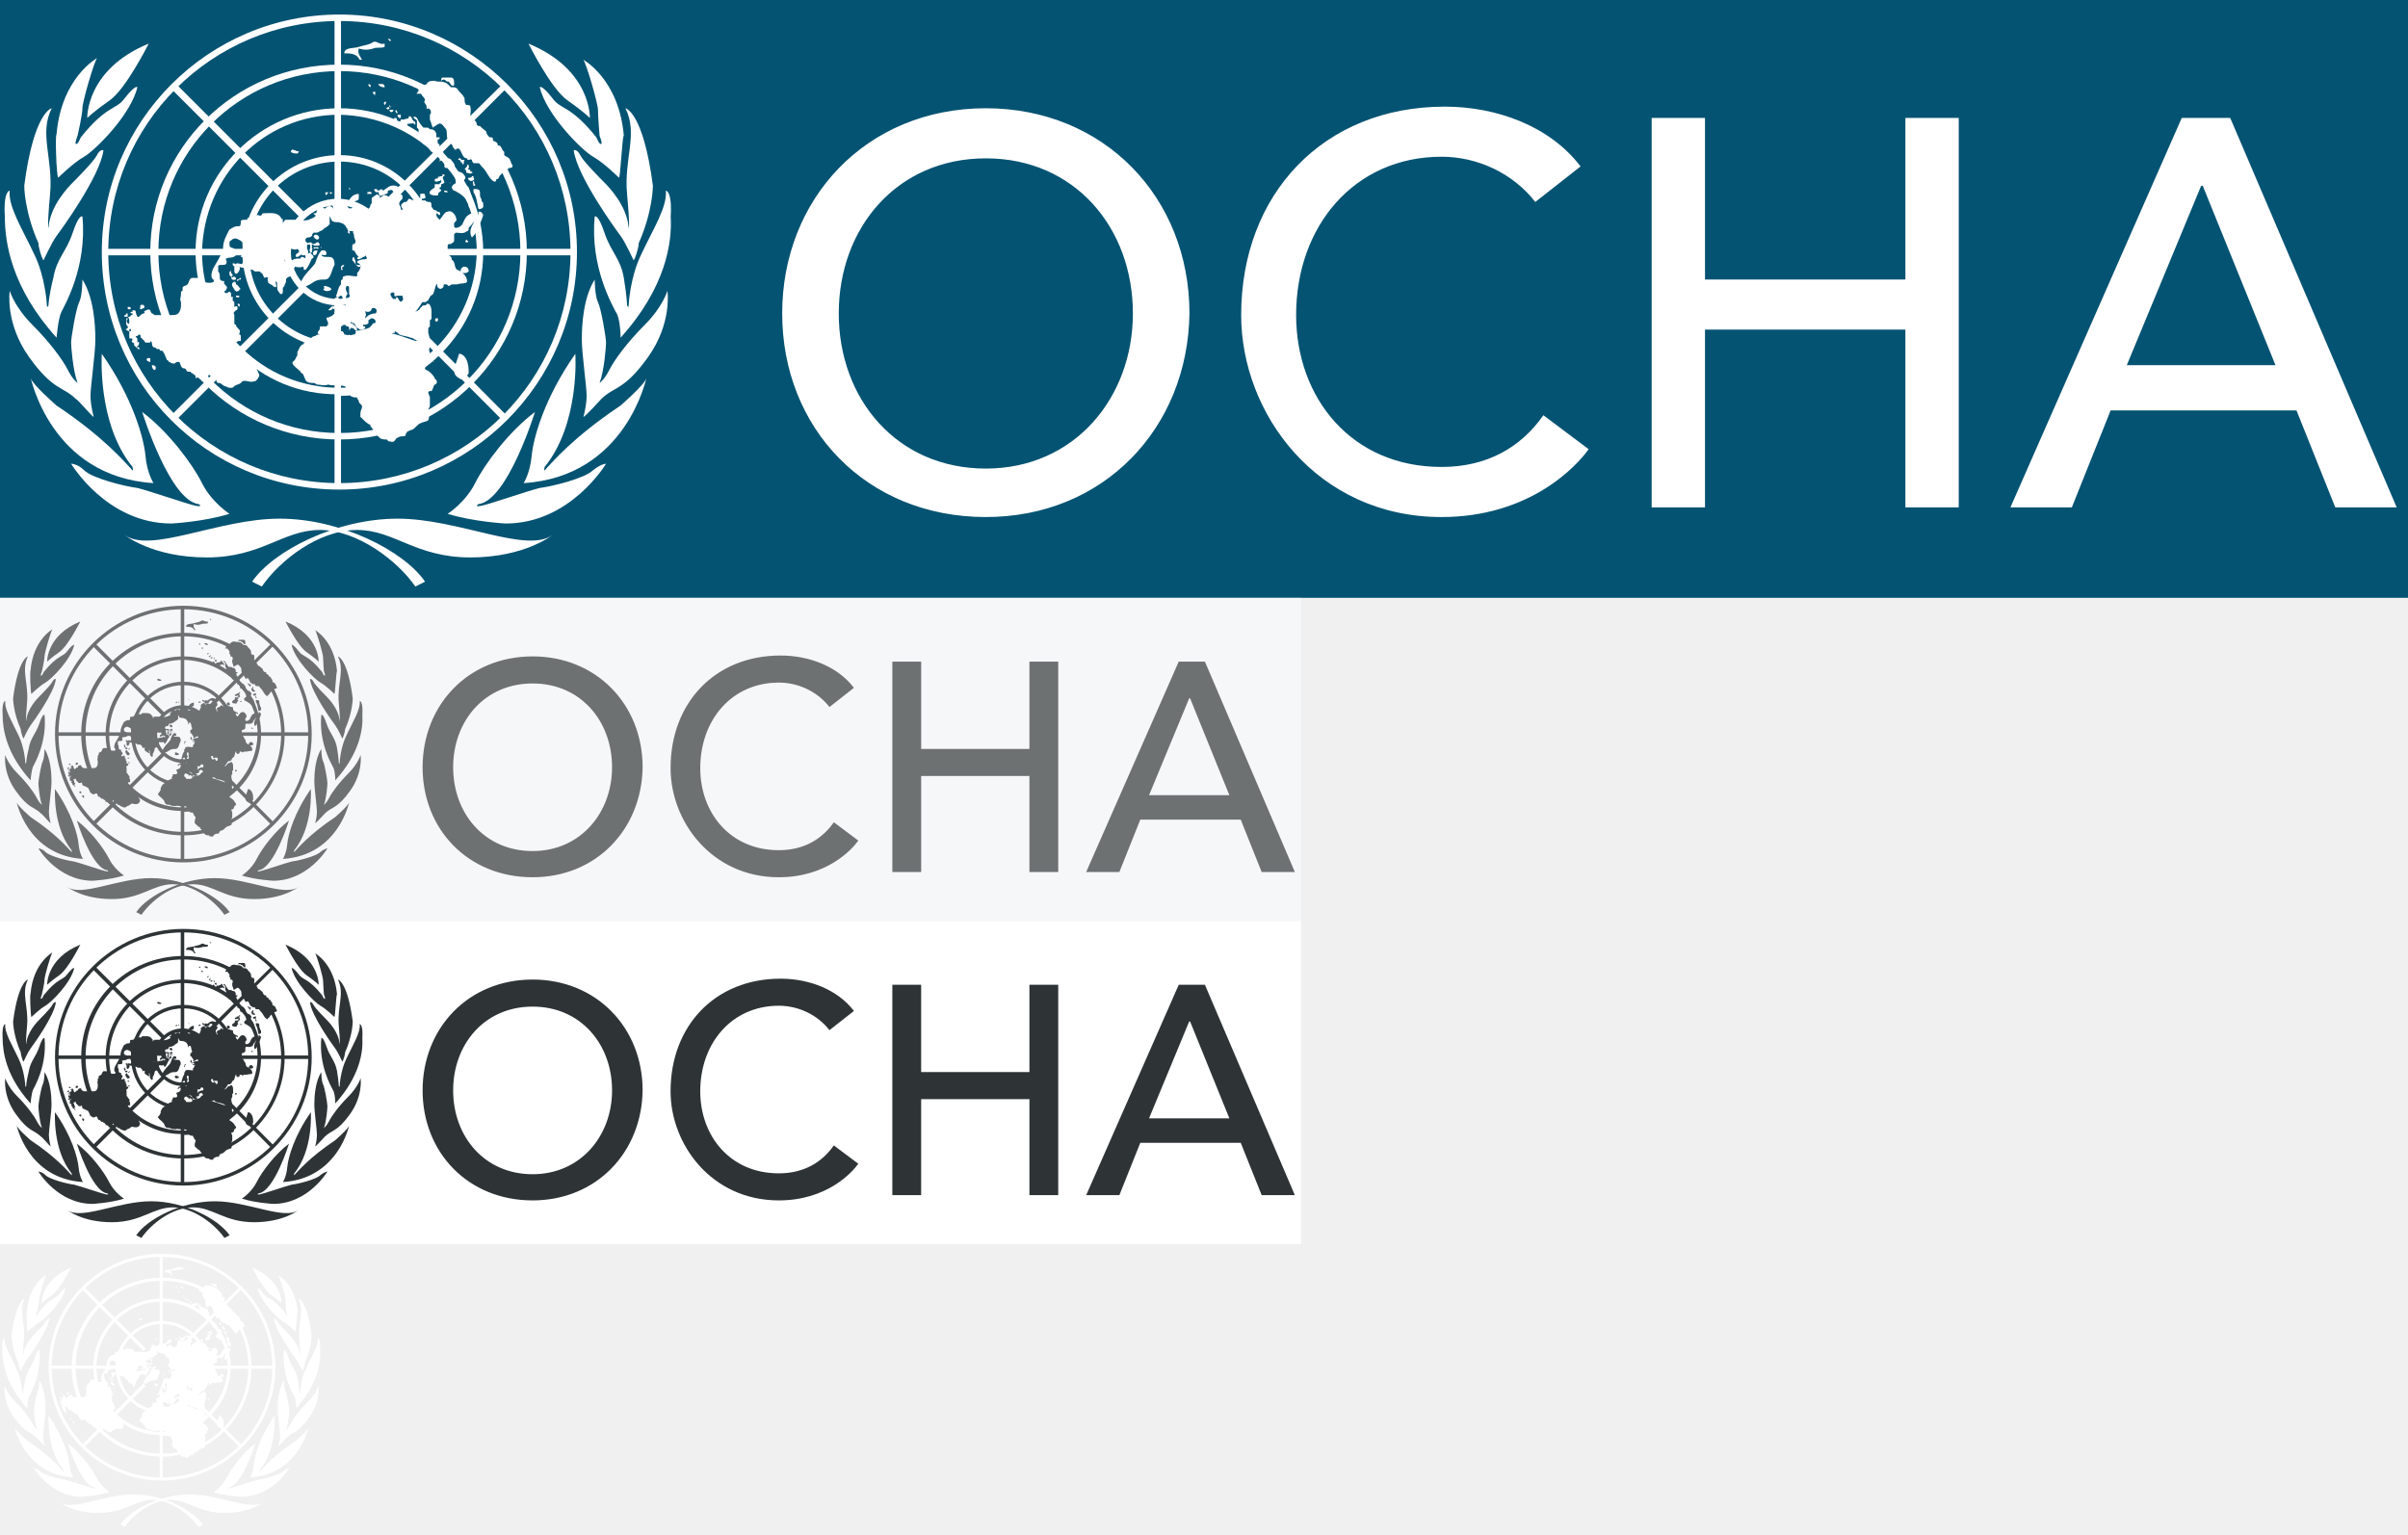
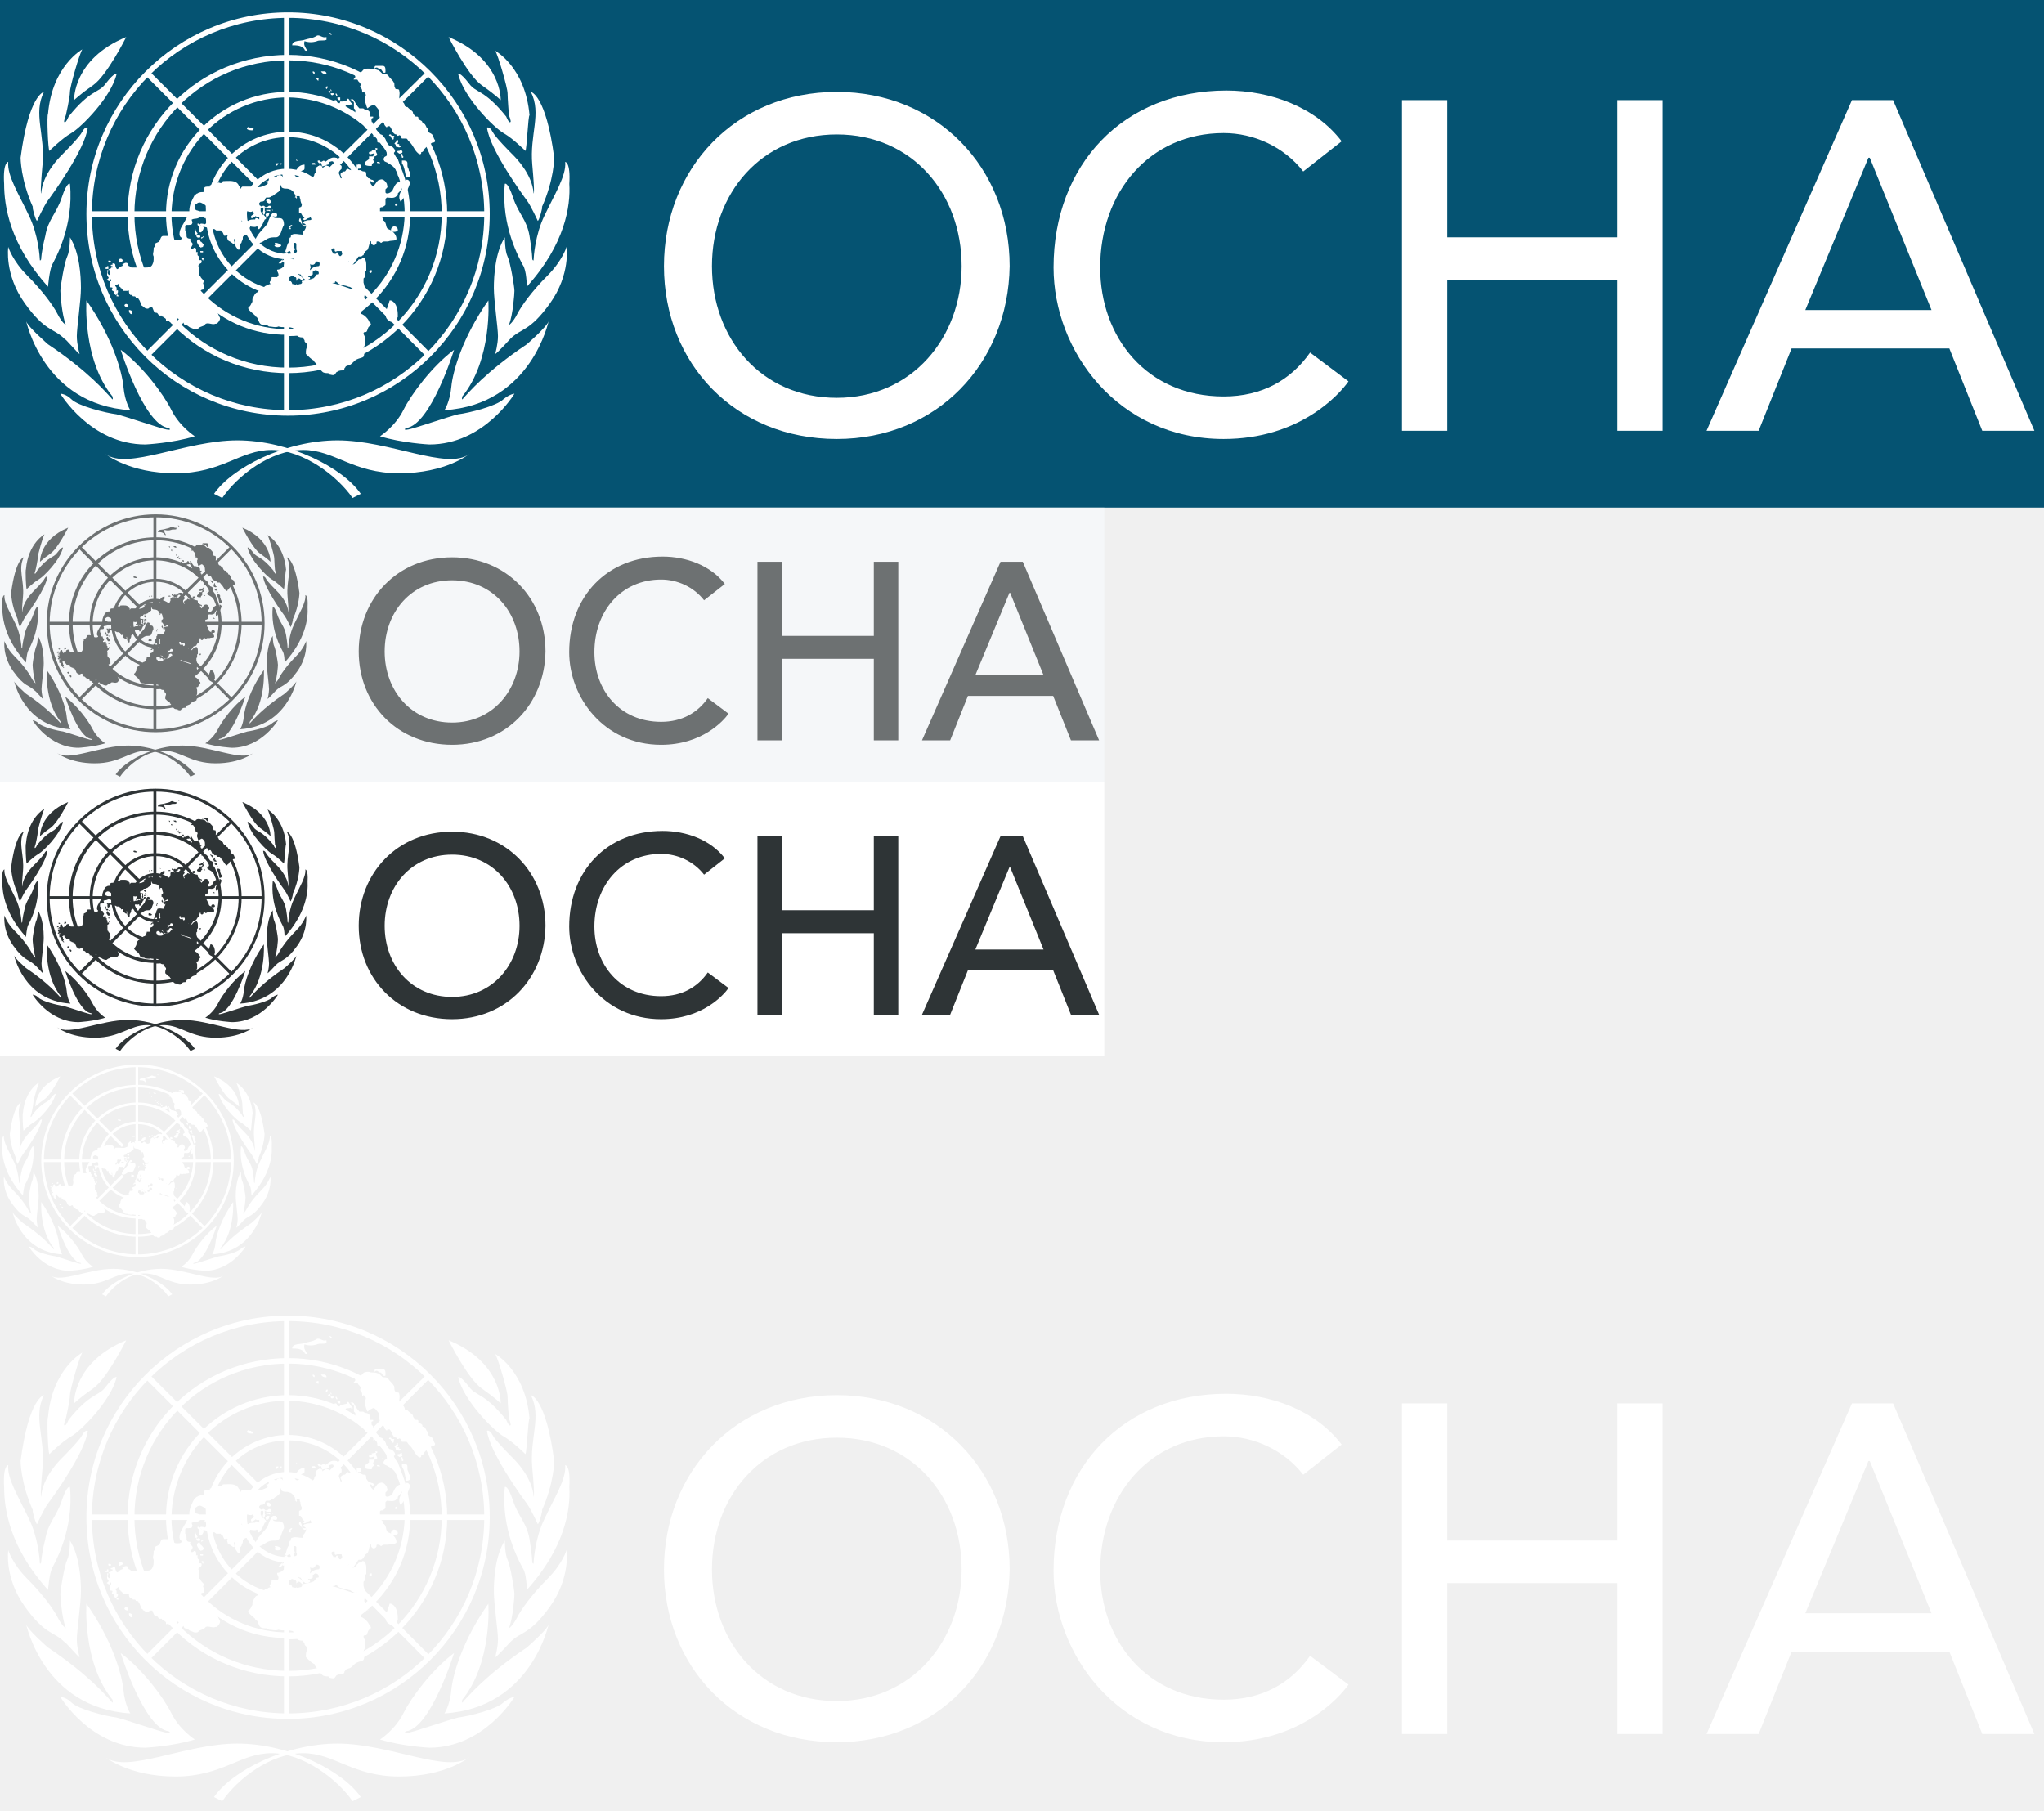
- <svg xmlns="http://www.w3.org/2000/svg" xmlns:xlink="http://www.w3.org/1999/xlink" viewBox="0 0 149 95" width="149" height="95">
+ <svg xmlns="http://www.w3.org/2000/svg" xmlns:xlink="http://www.w3.org/1999/xlink" viewBox="0 0 149 132" width="149" height="132">
  <style>
    .light-grey-lighter {
      fill: #f5f7f9;
    }
    .dark-grey-lighter {
      fill: #6d7172;
    }
    .dark-grey {
      fill: #2e3436;
    }
    .dark-blue {
      fill: #055372;
    }
    .white {
      fill: #ffffff;
    }
  </style>
  <symbol id="logo">
    <path d="M15 15.6c0-3.3 2.7-6 6-6s6 2.7 6 6-2.7 6-6 6v-.4c3.1 0 5.6-2.5 5.6-5.6 0-3.1-2.5-5.6-5.6-5.6-3.1 0-5.6 2.5-5.6 5.6 0 3.1 2.5 5.6 5.6 5.6v.4c-3.3 0-6-2.7-6-6" />
    <path d="M12.1 15.6c0-4.9 4-8.9 8.9-8.9s8.9 4 8.9 8.9-4 8.9-8.9 8.9V24c4.7 0 8.4-3.8 8.5-8.4 0-4.7-3.8-8.4-8.5-8.5-4.7 0-8.4 3.8-8.5 8.5 0 4.7 3.8 8.4 8.5 8.4v.4c-4.9.1-8.9-3.9-8.9-8.8" />
    <path d="M9.3 15.6C9.3 9.2 14.5 4 21 4c6.4 0 11.6 5.2 11.6 11.6 0 6.4-5.2 11.6-11.6 11.6v-.4c6.2 0 11.2-5 11.2-11.2 0-6.2-5-11.2-11.2-11.2-6.2 0-11.2 5-11.2 11.2 0 6.2 5 11.2 11.2 11.2v.4c-6.5 0-11.7-5.2-11.7-11.6" />
    <path d="M6.3 15.6C6.3 7.5 12.9.9 21 .9s14.7 6.6 14.7 14.7S29.1 30.3 21 30.3v-.4c7.9 0 14.3-6.4 14.3-14.3S28.9 1.3 21 1.3 6.7 7.7 6.7 15.6 13.1 29.9 21 29.9v.4c-8.2 0-14.7-6.6-14.7-14.7" />
    <path d="M20.7 1.1h.4v11.4h-.4zM10.6 5.5l.3-.3 8 8-.3.3zm-4.1 9.9h11.4v.4H6.5zm4.1 10.3l8-8 .3.3-8 8zm10.1-7h.4v11.4h-.4zm2.319-.803l.284-.282 7.966 8.014-.283.282zM24.1 15.4h11.4v.4H24.1zM23 13.2l8.1-8 .2.3-8 8z" />
    <path d="M18.7 16.5c.1 0 .1.1.1.2h.1c.2-.2.3-.5.4-.7 0 0 .1 0 .1-.1s-.2-.2-.2-.3c-.1.2-.3 0-.4.1v.1h.1v.2c-.1-.1-.2-.1-.3-.1.1 0 0 0 0 .1-.2 0-.4 0-.5.1-.1 0-.1 0-.2-.1-.1.1-.1.2-.2.2l-.1-.1c.1-.1.2-.1.2-.2v-.3c.1-.1.1-.2.2-.2s.3.1.4 0l.1.1v.1c-.1.1-.2.1-.2.2s0 .1.1.1.1-.1.2-.1c0-.1.1 0 .1 0h.3c.1 0 .1-.3 0-.4v-.2c0-.1.2-.1.2 0v.1s0 .1.1 0v-.2s.1.1.2.1h.2c.1 0 .1-.1 0-.2h-.1c-.1.1-.2.1-.2.1-.1 0-.1-.1-.2-.1s-.2.1-.2 0c-.1 0-.1-.1-.1-.2l.1-.1c.1 0 .2 0 .3-.1 0-.1.1-.2.1-.2h.1c.1 0 .2 0 .3-.1.1 0 .2-.1.3-.2.1 0 .1-.1.2-.1 0 0 0-.1.1-.1v-.5c0-.1.1-.1.1-.1h-.1s-.1-.1 0-.1c0 0 .2 0 .2-.1.1-.1 0-.3-.1-.3-.1-.1-.2 0-.3 0 0 0 0 .1-.1.1s-.2-.1-.1-.2v-.1h-.1l-.3.3v.1c0 .1 0 .2-.1.2h-.1c0 .1.2.1.1.2s-.2.1-.4.2c-.3.1-.6 0-.9 0h-.5c-.1 0-.1.1-.2.2v-.2c0-.1-.1 0-.1-.1-.2-.4-.7-.3-1.1-.3-.1 0-.1.1-.1.1-.1.1-.2 0-.3 0l-.1.1c-.1 0-.2-.1-.3 0-.1.1-.1.1-.2.1v.1h-.1c-.1 0-.3 0-.3.1s0 .3-.1.3-.3 0-.4.1c-.1 0-.1.1-.2.1-.2.4-.4.7-.4 1.2v.1c-.2.4-.3.6-.6 1.1-.1.2-.2.6 0 .7.1.1 0 .2-.2.2s-.4 0-.4-.2c0-.1-.2-.1-.3-.1h-.4c-.2 0-.2.3-.3.4-.1.1-.3.1-.3.2v.2s-.1 0-.1.1v.1c0 .2-.1.3 0 .5v.1c0 .2 0 .3-.1.5s-.3.2-.5.2h-1c-.1 0-.1-.1-.2-.1-.1-.1-.1-.2-.1-.2-.1-.1-.3 0-.4.1.1 0 0 .1 0 .1-.1 0-.2.1-.3.2-.1.1-.2-.2-.2-.3 0-.1-.1-.1-.2-.1v.1h-.1c-.1.1.1.1.1.1v.1h-.1c0 .1-.1.1-.1.1-.1 0-.1.1-.1 0v-.2h-.1c0 .1 0 .1-.1.1v.1h.2c.1.1.1.2.1.3 0 .1 0 .2-.1.1s0-.2 0-.3h-.1c.1.2-.1.3.1.5.1.1-.2.2-.1.2 0 0 .1.1.2.1v-.1s.1-.1.1 0v.1H8v.4c0 .1.2 0 .2.1s-.1.1 0 .2c0 0 .1 0 .1.1v.1s.1 0 .1.1c.1 0 .1 0 .1-.1.1 0 .1-.1.1-.2 0 0 0-.1-.1 0V21c0-.1-.1-.1-.1-.2.1 0 .1 0 .2-.1 0 0 .1 0 .1.1v.1c.1 0 .1.1.1.1.1 0 .1.1.2.2h.3v-.1l.1.1c0 .1 0 .2.1.3h.1l.1.1h.1c.1 0 .1.1.1.1.1 0 .2 0 .2.1.1.1.1.2.2.4 0 .1.1.1.1.1s0 .1.1.1c.1.1.2.1.3.1 0 0 .1-.1.2-.1h.1c.1.2.1.4.3.4.1 0 .1.1.2.2h.2s0 .1.1.1c.1.1.2.1.2.2v.1c.1 0 .2-.1.2 0 .1.1.2.1.2.2h.1v-.1c0-.1.1 0 .2-.1.1 0 .1-.2.1-.2.1 0 .2.1.3.2h.1c.1.1.1.3.2.3.2 0 .2.1.4.2.1 0 .2.1.3.1h.1c.1 0 .1 0 .2-.1s.3-.1.4-.2l.1-.1c.2-.1.5.1.7 0 .1 0 .1 0 .2-.1s.2-.3.1-.4c-.1-.2-.2-.5-.3-.7l-.3-.3h-.1c-.1 0-.1-.1-.1-.2 0 0-.1 0-.1-.1v-.3c-.1 0-.2-.1-.4-.1 0 0-.1 0-.1-.1v-.1c.1-.1.2-.1.3-.1v-.3s0-.1-.1-.1c0-.1.1-.2 0-.3-.1-.1-.2-.2-.2-.3 0 0-.1 0-.1-.1v-.5c0-.1-.1-.1 0-.2l.1-.1c.1 0 .1-.1.1-.2-.1-.1-.2 0-.2 0v-.3l-.1-.1v-.2s0-.1-.1 0v-.2c0-.1-.1-.2-.2-.1 0 0-.1.1-.2 0V18s.1 0 .1-.1c.1-.1 0-.2 0-.2-.1-.1-.2-.2-.1-.3-.1 0-.3 0-.3-.2s0-.3-.1-.4v-.3s0-.1.1-.1c.2 0 .4 0 .4-.1.1-.1-.1-.3 0-.3.2-.1.4 0 .6-.2.1 0 .1-.1 0-.2 0-.1-.1-.2-.1-.2-.1-.1-.2 0-.3-.2V15c0-.1.1-.1.2-.2.2-.1.3 0 .5.1l.1.1v.1c0 .2.1.4 0 .6 0 .1-.1.1-.1.2h.1c0 .1.1.3 0 .4-.1.1-.1 0-.3 0-.1 0-.1 0-.1.1l.1.1c.4.1.5.1.9.2.1 0 .1.1.2.1h.3c0 .1.1.1.1.1.1.1.1.3.2.3.1-.1.2 0 .2 0-.1.1 0 .2 0 .3.1.1.2.1.3.2.1.1.2.1.2 0s-.1-.2 0-.3c.1.2 0 .4.1.6.1.1.1.2.2.2s.1-.1.1-.2v-.1c0-.1 0-.1.1-.2 0-.1.1-.2.1-.3v-.1c0-.1.2-.2.3-.2V17c.1 0 0-.2.1-.2 0-.1.1-.1.1-.2 0 0 .1-.1 0-.1.5.1.5 0 .5 0" />
    <path d="M14.5 16.3h-.1v.1l.1.1v.3c0 .1.1.2.2.1s.2-.3.1-.4c-.2 0-.1-.1-.3-.2m-.2.9c.1.2.2.1.3.1v-.1c-.1-.1-.1-.1-.3 0 .1-.1 0-.1 0-.1v.1m.3.4c0-.2-.1-.2-.2-.1s0 .3.1.4c0 0 0 .1.1.1 0 .1.1 0 .2 0 0-.1 0-.1.1-.1-.1-.1-.2-.3-.3-.3M14.3 16.8c0-.1-.1-.1 0 0-.1 0-.1 0-.1.1s0 .2.1.2c0 0 .1 0 .1-.1-.1-.1-.1-.1-.1-.2m.4.6l.1-.1h.1v-.1c-.1 0-.1.1-.2.1s0 .1 0 .1m-.1.9c0 .1 0 .1.1.1h.1v-.1h-.2c0-.1 0 0 0 0m.2.7c0-.1.1-.1 0-.2h-.1c0 .1.1.2.1.2m-6.3 2.5v.1h.2c-.1 0-.1-.2-.2-.1m.6.7c-.1.1.1.2.2.2v-.2s-.1-.1-.2 0m.3.4c0 .2.1.3.2.3.1-.2 0-.3-.2-.3m10.1-5.2c.2-.1.4-.1.6-.1.4 0 .4-.6.6-.9 0-.1 0-.3-.1-.4-.1-.2-.6 0-.7-.2-.1-.1.3.1.3-.1 0-.1 0-.1-.1-.2h-.2c-.2.2-.3.5-.4.8-.3.4-.7.7-.9 1.2 0 .1 0 .1.1.2.3.1.6-.2.8-.3m1.8-1c-.1 0-.1 0-.2.1v.2h.1c0-.1 0-.1-.1-.1.2-.1.2-.2.2-.2M20 17.9c.1.2.5.1.5 0s-.3-.2-.4-.2c-.2 0 .1.1-.1.2m.5 1.3c.1-.1.1-.2.1-.3l-.3.3h.2m1.8-2.7v-.1h-.2c-.1 0-.1-.1-.1-.2s-.1-.2-.1-.3c-.1 0-.1.2-.1.2.2.2.3.5.5.4m-2.4-1.2c-.1-.1-.1 0 0 0-.1.1 0 .1 0 0M8.1 19.1s0-.1-.1-.1h-.1v.1s.1.1.2 0m.7 0c.1 0 .2-.1.1-.2s-.3 0-.2.1c-.1.1 0 .2.1.1m11.4-7c0-.1.1-.1.1-.2h-.1c-.1 0-.1.1 0 .2-.1-.1-.1-.1 0 0-.1 0 0 0 0 0m.3-.1s.1-.1 0-.1h-.1s0 .1.1.1m-1.1 2.6c0 .1.2.3.3.2.1-.1 0-.2 0-.2-.1-.1-.2-.1-.3 0m.3.8v-.1H19.4s0 .1.1.1c0-.1.1 0 .2 0m-.3.2c-.1 0 0 .1 0 .2.1 0 .1 0 .2-.1 0-.1.1-.2 0-.2s-.2 0-.2.1m-.2-.3c0 .1-.1.2 0 .3 0 .1.1 0 .1 0 0-.1 0-.2.1-.2h-.1v-.1h-.1m7.6 7.1c.1 0 0-.1 0 0" />
    <path d="M21 18.5c0 .1 0 0 0 0l-.1-.1c0-.1-.1.1-.2 0 .1.1 0 .1-.1.2 0 .1.1.1.1.1 0 .1-.1.1 0 .2l-.1.1s-.1.1 0 .1c.1.1.2-.1.3-.1h.1c.1 0 .1-.1.2-.2H21s-.1 0 0-.3c0 .1 0 0 0 0m.6 1.9c0 .1.1.1 0 0 .1 0 .1-.1.1-.2h-.1v.2m.1-.2c.1 0 0-.1 0-.1h-.1s0 .1.1.1m.6.3s0-.1 0 0c-.1 0-.1-.1-.2 0H22v.1c.2-.1.2-.1.3-.1m1-.1v-.1c-.1 0-.2.1-.3 0v.1h-.1c.2.1.3 0 .4 0m.4-.4c0 .2.2.1.2 0 .1-.1 0-.1-.2 0l.1-.1c0 .1-.1.1-.1.1m4.8-3.2c0 .1.1.1.2.1s.2 0 .3-.1c0-.2-.1-.3-.3-.3-.2.1-.2.2-.2.3m0 5.1h-.1c-.1.5-.6 1.2 0 1.5.2.2.5-.1.6-.3 0-.3 0-1-.5-1.2M27 19.7c-.1 0-.1.2 0 .2 0 0 .1 0 .1-.1v-.1H27m.4 5.1v.2s.2-.1 0-.2m2.3-11.7h-.1v.2c-.2.4-.7.9-.4 1.4.1-.1.2-.2.3-.4.1-.3.3-.6.4-1 0 0-.1-.2-.2-.2m-.9 1.8c0 .1 0 .1.1.1s.1-.1 0-.1c0-.1 0-.1-.1 0m-5.1-3.1c-.1-.2-.2 0-.3 0l-.1-.1h-.1c-.1 0 0 .2.1.2s.1-.1.1 0c.1.1 0 .3.2.2.1 0 .2-.1.3-.1.1 0 .1-.1.1-.2.1 0 .2-.1.3 0 0 0 0 .1.1.1 0 .1.1.1.2.1s.2 0 .3-.1c.1-.1.1-.2 0-.3h-.2c-.1 0-.1-.1-.2-.1-.4-.1-.6.2-.8.3m.9.2s-.1 0 0 0h-.1.1zm-1.9 0h.3c0-.2-.2-.1-.3-.1.1-.1.1 0 0 .1 0-.1 0-.1 0 0-.1-.1 0 0 0 0M23.1 12.6c.1-.1.3-.2.4-.3v-.1c0-.1-.1-.1-.2-.2 0 .1-.1.1-.1.1-.1.1-.2.1-.2.2v.2c.1.3.1.2.1.1m-1.5-1v.1c.1.1.1 0 0-.1M18 9.4c.1.1.3.1.4.1l.1-.1c-.1-.1-.2 0-.2-.1h-.1c-.1-.1-.2 0-.2.1-.1 0 0 0 0 0m9.1 1.6c0 .1-.1 0-.2.1v.1c.1.1.2 0 .3 0 0 0 .1-.1.1 0v.1c-.1 0-.1.1-.1.1H26.9v.2c-.1.1-.4.2-.3.4.1.1.3.1.5.1 0-.2.1-.2.2-.3 0 0 0-.1-.1-.1v-.1c.1 0 .1-.1.1-.1v-.1c.1 0 .2-.1.2-.1 0-.1-.1-.2-.1-.3 0 0 0-.1.1-.1v-.1h-.1s-.1 0 0 .1c-.1 0-.2 0-.3.1 0-.2.1 0 0 0m-1 1c0 .1.1.1.2 0h-.2m1.4-.2c-.1.1.1.1.2.1 0-.1-.1-.1-.2-.1m.4-.5c-.1 0-.1 0 0 0-.1 0-.1.1 0 0 0 .1 0 .1 0 0m-2.3-4c.1.1.2.1.2.2v.4l.1.1v.2c0 .1.1.3.1.4.1 0 .1.1.1.1 0 .1 0 .1.1.2 0 .1.1 0 .2.1s.2.3.3.4c0 0 .1 0 .1.1v.1c.2 0 .5.1.4.4.1-.1.2-.1.2-.2s.1-.3 0-.4c0-.1-.1-.1-.2-.2V9c0-.1-.1-.1-.1-.1 0-.1-.1-.3.1-.3v-.1H27v-.1c0-.1 0-.2-.1-.3-.1-.1-.2-.1-.3-.1-.1-.1-.1-.1-.2-.1h-.2c-.2-.2-.3-.4-.4-.6-.1-.1-.2-.1-.3 0 .1-.1.1-.1.1 0 0-.1 0-.1 0 0 0-.1 0 0 0 0" />
    <path d="M24.7 7.6c-.1.1 0 .2 0 .2h.4c.1 0 .1-.1.1-.1.1-.1.2 0 .4-.1 0 .1 0 .1.1.1 0-.1 0-.2-.1-.2-.1-.1-.1-.2-.2-.3h-.1c0 .2-.1.1-.3.2h-.2c0 .1-.1.2-.1.2m-2.3-3.9c-.1-.2-.3-.4-.2-.7.3.1.6.1.9 0 .2-.1.5 0 .7-.1v-.2c-.3.1-.5-.2-.7-.1-.3.2-.6.2-.9.3-.2.1-.9 0-.9.4.3 0 .7 0 .9.3 0 .1.1.1.2.1m1 1.5c.1.2.3.2.4.2 0-.1 0-.1-.1-.2h-.3m-.3.5c-.1 0 0 .1.1.2 0-.1.1-.3-.1-.2m-.2-.3c.1-.1 0-.2-.1-.2v.1l.1.1m.9 1.1s0 .1 0 0c.1-.1.1-.2.1-.2h-.1c-.1.1 0 .2 0 .2m.3 0v.1c.1.1.1 0 0-.1.1.1.1.1 0 0 .1 0 0 .1 0 0m-.1.3c.1-.1.1-.1 0 0l.1-.1c0-.1-.1-.1-.2 0-.1 0 .1 0 .1.1m.1 0c0 .1.1.2.2.1 0 0 .1-.1 0-.1h-.2zm.5.2c0-.1-.1-.2-.1-.2s-.1.1 0 .1c0 .1 0 .1.1.1m.1.3h.1v-.2h-.2v.1l.1.1m-.2.2c.1-.1.1-.1 0-.2h-.1s0 .1-.1.1c.1.1.1.1.2.1m-.3-5c-.1-.1-.1-.1-.2-.1.1.1.1.2.2.1M27.6 5c.1.1.2 0 .2.1.1.1.1.2.2.2s.1 0 .1-.1c0-.2 0-.4-.2-.4h-.5c-.1 0-.1.1-.1.2.1-.1.2-.1.3 0" />
    <path d="M31.7 10.2c-.1-.1-.1-.3-.2-.4-.1-.1-.2-.1-.3-.2v-.2l-.1-.1c-.1-.2-.1-.3-.3-.3 0-.2-.1-.2-.3-.3v-.1c0-.1-.1-.1-.1-.1h-.1c-.1-.1-.2-.2-.2-.3 0-.1-.2-.2-.3-.3l-.1-.1c-.1 0-.2 0-.2-.1 0-.2-.2-.3-.3-.4-.2-.1 0-.4-.1-.7 0-.1-.1-.1-.2-.1 0 0-.1 0-.1-.1-.1-.1 0-.3-.1-.4-.1-.2-.3-.3-.4-.5-.1-.1-.2-.1-.3-.1h-.1l-.1-.1c-.1-.1-.2-.2-.3-.2-.2-.1-.4 0-.6-.1-.2 0-.4 0-.5.2-.2.1-.3.2-.5.2-.1 0 0 .1 0 .2s-.2.2-.1.2h.2c.1 0 .1.1.1.1.1.1.2.2.2.3 0 0-.1.1 0 .2s.1.2.1.3c0 .1.1 0 .1 0 .2.1.2.3.1.4v.3c.1.2.1.4.2.5l.1-.1c.1 0 .1-.1.2-.1.2-.2.4.2.5.3.1.2 0 .4.1.6.1.2.2.3.3.4 0 0 0 .1.1.2l.1.1s0-.1.1-.1h.1c.2.2.2.6.5.6 0 0 0 .1.1.1s.1-.1.2 0c0 .1.1.2.1.2h.3c.1 0 .1.1.2.2l.1.1c.2.2.3.5.5.7.1.1.2.2.3.1v-.1c.1 0 .2-.1.2-.2l.3-.3c.1-.1.2-.1.3-.2.3 0 .2-.2.2-.2m-4-.5h.1-.1zm-.2.6c0 .1.1.1.2.1.1.1.1.2.2.2.1.1.1-.1.1-.2h.1c.1-.1 0-.3-.1-.4-.1-.1-.1-.2-.3-.2-.1 0-.1 0-.2.1s0 .2 0 .3v.1m.7.4c-.1.2 0 .4 0 .6 0 .1-.2.1-.2.2 0 0-.1.1 0 .2 0 .1.2.1.3.2.2.1.5.3.6.6.1.1.1.2.1.3.1.1.2.1.2.2s.1.1.1 0c.1-.1.1-.3 0-.4-.1-.1-.1-.1-.1-.2 0-.3-.1-.5-.2-.8l-.3-.3v-.1c0-.1.1-.1.1-.2s-.1-.2-.2-.3h-.1.1c-.2-.1-.3-.1-.4 0m1.5 1.4v-.2c0-.2-.2-.2-.3-.2h-.1v.2c.2.3.2.6.3 1 0 .1.3 0 .3-.1v-.2c0-.1-.1-.1-.1-.2s-.1-.2-.1-.3m-.4-.9c-.1.1 0 .2 0 .3.1 0 .1 0 .1-.1-.1 0 0-.1-.1-.2m0-.2c0-.1 0-.1-.1-.1 0 .1-.1.1-.2.1-.1.1 0 .1.1.2.2 0 .3-.1.2-.2m-.5-.5c.1.1 0 .2.1.2s.2.1.3 0c.1 0 0-.1-.1-.1v-.1H29c-.1-.1.1-.1 0-.2v-.1h-.1v.1c-.1.1-.2.2-.1.2m-.1-.6c-.1 0-.2 0-.2-.1h-.1s-.1.1 0 .1.1.1.1.1c0 .1.1 0 .1.1s.1.1.1 0V10s0-.1 0 0c0 0 .1-.1 0-.1m-7.1 4.6c.1-.1.1-.1 0 0 .1-.1 0-.2 0-.2s-.1 0-.1.1c.1 0 .1 0 .1.1" />
    <path d="M29.4 13.2c-.1 0-.3 0-.4.1-.2.1-.3.4-.4.6-.1.1-.2.2-.4.2 0 0-.1 0-.1-.1v-.2l.1-.1c.1-.1 0-.2 0-.3-.1-.2-.3-.4-.5-.3-.2 0-.3.3-.5.5-.1-.1-.2-.2-.2-.3v-.1c.1 0 .2.2.2.1.1-.1 0-.2-.1-.2s-.1-.1-.2-.1-.1-.1-.2-.2c0-.1 0-.3-.1-.3s-.2 0-.3-.1h-.2v-.1c.1 0 .3 0 .2-.2 0-.1-.1-.1-.2-.1H26v.3c-.1.1-.2.1-.3.1h-.1c-.1 0-.2-.1-.3-.1-.1.1-.1.2-.2.2s-.1 0-.2.1c-.1 0-.1.2 0 .3v.1c-.1 0-.1-.1-.1-.1 0-.1-.1-.2-.1-.3 0-.1.1-.2.2-.3v-.2c-.1-.1-.1-.1-.2-.1-.2.1-.3.4-.5.3-.1 0-.2-.2-.3-.2-.1 0-.1-.1-.2 0s-.3.2-.5.3c-.1.1-.3.2-.3.4-.1.2-.4.3-.6.1-.1-.1-.2-.2-.3-.2-.1 0-.2.2-.3.2-.1 0-.1 0-.2-.1v-.1l.6-.3c.1 0 .1-.1.1-.2V12c-.3 0-.5.2-.6.4 0 0 0 .1-.1.1-.2 0-.3.1-.5 0l-.1-.2c-.1.1-.1.2-.2.2l-.1.1c-.1.1.1.3 0 .4 0 .1-.2.1-.3.1v.2c0 .1.1 0 .1.1.1.1.1.3.2.3.2.1.3 0 .5.1.1 0 .2.1.3.2 0 .1.1.1.1.2 0 0 0 .1.1.1h.2c.1 0 0 .1.1.2 0 .1 0 .2.1.4 0 0 0 .2-.1.2 0 0-.1 0-.1.1v.3h.1c.1.1.1.2.2.3l.1.1c-.1 0-.1.1-.1.1s.1.1.2 0c.1 0 .1-.1.2-.1 0 0 .1 0 .1-.1 0 0 .1.1.1.2-.1.1-.3 0-.4.1-.1 0-.1 0-.2.1 0 0 0 .1.1.1.2.1.1.4-.1.6v.2H22c-.2 0-.5-.1-.7 0-.1 0-.1.1-.1.2-.1 0-.1.1-.1.1v.2c-.2.2-.2.5-.3.7 0 .1.1.1.1.1.1 0 .1-.1.2-.1s.1.2.1.2c0 .1.2.1.2 0s0-.2.1-.3c0-.1-.1-.2-.1-.3 0-.1 0-.2.1-.2 0 0 .1 0 .1.1v.4s.1.1 0 .2c0 0 0 .1-.1.1v.2c-.1.1-.1.1-.1.2-.2 0-.4-.1-.3-.3-.1 0-.1 0-.2.1v.3c-.1.1-.1.2-.2.3v.1c-.1.1-.2.2-.3.2-.1.1-.2 0-.2.1s.1.2.1.3c0 .1 0 .1-.1.2h-.4c0 .1 0 .2-.1.3-.1.1 0 .2.1.2.1.1.1.2.2.2s.1.1.2.1.2-.1.2-.2.1 0 .2 0h.1c.1-.1 0-.2 0-.2l.4-.4c.1 0 .1-.1.2-.1s.1.1.2.1.1.1.2.1h.1c.1 0 .2.2.3.2 0-.1 0-.2-.1-.3-.1-.1-.2-.2-.3-.2v-.1c.1.1.1.1.2.1.1.1.1.2.2.3.1 0 .1.1.2.1s.2 0 .3-.1c0-.1 0-.1-.1-.1-.1-.1 0-.1.1-.2s0-.2 0-.3v-.1c.1-.1 0-.2 0-.4 0 .1.1.1.2.1s.2-.1.2-.2c.1-.1.3 0 .3.1s0 .2-.1.2c-.2 0-.4.1-.5.2l-.1.1c-.1.1-.1.1-.1.2l-.1.1c.1 0 .1.1.1.1.1 0 .2 0 .3-.1v-.2c.1 0 .1-.1.2-.1.2 0 .3.2.2.3h-.1c-.1.1-.2.3-.3.3-.2.1-.5.1-.7.2-.1.1-.1.2-.2.2s-.2.1-.3 0c0 .1-.2 0-.3 0 0 0 0-.1-.1-.2h-.1v-.1h-.8c-.1 0-.1.1-.1.1l-.1.1c-.1.1-.2.1-.3.1-.1 0-.2 0-.3.1-.2 0-.3.2-.4.3-.1.1-.2.1-.3.1v.1c-.2 0-.3.3-.4.5v.2c-.1.1-.1.3-.3.4v.1c.1.2.3.3.5.5 0 .1.1.1.1.1.1.1.1.2.2.4s.3.2.5.2c.1 0 .2.1.2.1.2 0 .5.1.7 0 .3.1.7 0 1 .1.1 0 .1.1.1.2.1.1.2.3.3.4.1.1.3.1.4.1 0 0 0 .1.1.2 0 .1 0 .1.1.2s.1.1.1.2-.1.2-.1.4v.2c.2.2.4.4.6.5 0 0 .1 0 0 .1.1 0 .1.1.2.2 0 .1 0 .1.1.2l.3.3c.1.1.3.1.4.1 0 0 .1 0 .1.1.1 0 .3.1.4 0 .1-.1.1-.2.2-.2.1-.1.3-.1.4-.1 0 0 .1 0 .1-.1s.1-.1.1-.2c.1 0 .2-.1.3-.1.2-.1.3-.3.5-.4.2-.1.4-.1.5-.2.1-.2 0-.4 0-.6 0-.1.1-.2.1-.3v-.5c0-.1-.1-.2-.1-.3 0-.1.1-.1.2-.1.1-.1.1-.3.2-.4 0 0 .1 0 .1-.1.1 0 0-.1 0-.2-.1 0-.1-.1-.1-.1-.1-.2-.3-.4-.5-.5-.1 0-.1-.1-.1-.1v-.1c-.1 0 0-.1-.1-.1h.1c.1-.1.1-.3.2-.4 0 0 .1 0 .1-.1v-.3c-.1-.1 0-.3 0-.4 0-.3 0-.5-.1-.8 0-.1-.1-.1-.2-.1 0 0 0 .1-.1.1 0 0 0 .1-.1.2 0 .1-.2.1-.2.2s0 .1-.1.2l-.1.1c.4-.3.3-.3.3-.2h-.3c-.6-.2-1.1-.4-1.6-.5h.3c.1 0 0-.1 0-.1.1 0 .2.1.3.2.2.1.5.1.7.2.2 0 .3.2.5.2s.3-.1.4-.1v-.1c.1-.1.2-.2.2-.3v-.3l.1-.1v-.4c.1 0 .1-.1.1-.1v-.3c0-.2 0-.4-.1-.5 0-.1-.1-.1-.2-.1 0 0 0 .1-.1.1s-.2 0-.2.1c-.1 0-.1.1-.1.1-.1.1-.2.2-.4.2-.1 0-.2 0-.2-.1-.1-.2.2-.2.4-.2l.1-.1c0-.1.1-.2.2-.2h.2c.1 0 .1-.1.2-.1 0 0 0-.1.1-.2 0-.1.1-.1.2-.2.1-.2.1-.4.2-.6.1-.1 0 .1.1.2s.2.1.3 0c.1-.1 0-.2.1-.2h.1c.1 0 .1.1.2.1 0 0 .1-.1.2-.1h.3c.2-.1.6 0 .6-.2 0-.3-.3-.6-.6-.7-.2-.1-.1-.4-.3-.6-.1 0 0-.1-.1-.2l-.1-.1-.1-.1v-.5c0-.1.1-.1.2-.1.1-.1.2-.1.2-.2v-.4l.1-.1c.2 0 .5.1.7-.1.1 0 .1-.1.1-.2.2-.2.4-.4.4-.8-.1.1 0 .1 0-.1.1.1.1 0 0 0m-4.5 5.4s0 .1 0 0c-.1.1-.1.1-.2 0 0-.1-.1-.1-.1-.2-.1 0-.1 0-.1.1h-.2c0-.1-.1-.1-.1-.2-.1-.1 0-.2.1-.2s.1 0 .1.1v.1c.1.1.1 0 .2 0h.3c0 .1.1.2 0 .3M15.6 36c1.3-1.9 5.2-3.9 9-3.9s8 2.2 9.6 1c0 0-1.7 1.4-5.1 1.4-3.4 0-4.7-1.7-7-1.7-2.4 0-4.8 1.9-5.9 3.5l-.6-.3zm12.1-4.2s1.1-.7 1.7-1.9c.6-1.2 2.1-3.2 3.7-4.4 0 0-1.7 5.5-3.5 5.7 0 0-.3.2.2.1s2.8-.9 3.6-1.1c.8-.1 2.8-.6 3.3-1.1.5-.4.8-.4.8-.4s-2.2 3.7-6.2 3.7c0 0-2-.1-3.6-.6" />
    <path d="M32.4 29.9s.4-.6.5-1.7c.1-1.1.8-3.6 2.7-6.3 0 0 .3 4.3-1.9 7 0 0-.1.4.1.1.3-.3 1.6-1.9 4.6-3.9 0 0 1.5-1.3 1.6-1.7 0-.1-1.2 6.1-7.6 6.5" />
    <path d="M36.1 25.8s.2-.7.2-1.3c0-.6-.3-2.6-.3-3.5 0-.9.1-2.6.8-3.7 0 0 0 1 .2 1.4.2.4.5 2.2.5 2.5 0 .2-.1 1.7-.4 2.5 0 0 .3-.2.6-.8.3-.6 1.1-1.7 2.2-2.8C41 19 41.3 18 41.3 18s.3 2-1.2 4.1c-1.5 2.1-2.1 1.8-2.9 2.6 0 0-1 1.1-1.1 1.1" />
    <path d="M38.4 20.9s0-1.2-.3-1.6c-.2-.4-1.6-2.8-1.3-5.9 0 0 .2-.2.6 1 .4 1.2 1 1.6 1.2 2.8.2 1.2.2 1.7.2 1.7s.1.2.1 0c0-.1.1-1.8.8-3.2.7-1.5 1.6-2.9 1.5-3.9 0 0 .4 0 .3 1.6.1 1.6-.3 4.4-3.1 7.5" />
    <path d="M39.2 16.1s-.5-1.1-.8-1.5c-.3-.4-2.7-3.7-2.9-5.3 0 0 .2-.1.4.3s1.3 1.5 1.5 1.7c.2.2 1.4 1.4 1.5 2.8 0 0 .1.1-.1-2.1s.7-3.7-.1-5.3c0 0 1.1.2 1.7 4.8 0 0 0 1.6-.9 3.6.1-.1-.2 1-.3 1" />
    <path d="M38.3 11s-.9-.9-1.6-1.3c-.7-.4-2.9-2.6-3.3-4.3 0 0 .1-.2.8.7.5.7 1.1.4 2.7 2.4 0 0 .2.5.3.4.1 0-.1-.5-.1-.5S37 7.2 37 6.8c0-.4-.7-2.8-.9-3.1 0 0 2.2 1.2 2.5 4.7-.1 0-.2 2.5-.3 2.6" />
    <path d="M36.5 7.3s.1-3-3.8-4.6c0 0 1.4 2.8 2.4 3.5 1 .7 1.4 1.1 1.4 1.1M26.3 36c-1.3-1.9-5.2-3.9-9-3.9s-8 2.2-9.6 1c0 0 1.7 1.4 5.1 1.4 3.4 0 4.7-1.7 7-1.7s4.8 1.9 5.9 3.5l.6-.3zm-12.1-4.2s-1.1-.7-1.7-1.9c-.6-1.2-2.1-3.2-3.7-4.4 0 0 1.7 5.5 3.5 5.7 0 0 .3.2-.2.1s-2.8-.9-3.6-1.1c-.8-.1-2.8-.6-3.3-1.1-.4-.4-.8-.4-.8-.4s2.2 3.7 6.2 3.7c0 0 2-.1 3.6-.6" />
    <path d="M9.5 29.9s-.4-.6-.5-1.7c-.1-1.1-.8-3.6-2.7-6.3 0 0-.3 4.3 1.9 7 0 0 .1.4-.1.1-.3-.3-1.6-1.9-4.6-3.9 0 0-1.5-1.3-1.6-1.7 0-.1 1.2 6.1 7.6 6.5" />
    <path d="M5.8 25.8s-.2-.7-.2-1.3c0-.6.3-2.6.3-3.5 0-.9-.1-2.6-.8-3.7 0 0 0 1-.2 1.4-.2.4-.5 2.2-.5 2.5 0 .2.1 1.7.4 2.5 0 0-.3-.2-.6-.8-.3-.6-1.1-1.7-2.2-2.8C.9 19 .6 18 .6 18s-.3 2 1.2 4.1c1.5 2.1 2.1 1.8 2.9 2.6.1 0 1 1.1 1.1 1.1" />
    <path d="M3.5 20.9s.1-1.2.3-1.6c.2-.4 1.6-2.8 1.3-5.9 0 0-.2-.2-.6 1-.4 1.2-1 1.6-1.2 2.8-.3 1.2-.3 1.7-.3 1.7s-.1.2-.1 0c0-.1-.1-1.8-.8-3.2-.7-1.5-1.6-2.9-1.5-3.9 0 0-.4 0-.3 1.6 0 1.6.4 4.4 3.2 7.5" />
    <path d="M2.7 16.1s.5-1.1.8-1.5c.3-.4 2.7-3.7 2.9-5.3 0 0-.2-.1-.4.3s-1.3 1.5-1.5 1.7c-.2.2-1.4 1.4-1.5 2.8 0 0-.1.1.1-2.1s-.7-3.7.1-5.3c0 0-1.1.2-1.7 4.8 0 0 0 1.6.9 3.6-.1-.1.2 1 .3 1" />
    <path d="M3.6 11s.9-.9 1.6-1.3c.7-.4 2.9-2.6 3.3-4.3 0 0-.1-.2-.8.7-.5.7-1.1.4-2.7 2.4 0 0-.2.5-.3.4-.1 0 .1-.5.1-.5s.3-1.3.3-1.7c0-.4.7-2.8.9-3.1 0 0-2.2 1.2-2.5 4.7-.1.1 0 2.6.1 2.7" />
    <path d="M5.4 7.3s-.1-3 3.8-4.6c0 0-1.4 2.8-2.4 3.5-1 .7-1.4 1.1-1.4 1.1" />
  </symbol>
  <symbol id="text">
    <path d="M48.4 19.4c0-7.1 5.2-12.7 12.6-12.7 7.3 0 12.6 5.5 12.6 12.7C73.5 26.5 68.3 32 61 32c-7.4 0-12.6-5.5-12.6-12.6m21.7 0c0-5.3-3.6-9.6-9.1-9.6s-9.1 4.3-9.1 9.6S55.5 29 61 29s9.1-4.4 9.1-9.6M95 12.5c-1.4-1.8-3.6-2.8-5.8-2.8-5.4 0-9 4.3-9 9.8 0 5.1 3.4 9.4 9 9.4 2.8 0 4.9-1.2 6.3-3.2l2.8 2.1c-.7 1-3.6 4.2-9.1 4.2-7.7 0-12.4-6.4-12.4-12.5 0-7.5 5.1-12.9 12.6-12.9 3.2 0 6.5 1.2 8.4 3.7L95 12.5zm7.2-5.2h3.3v10h12.4v-10h3.3v24.1h-3.3v-11h-12.4v11h-3.3zm32.8 0h3l10.3 24.1h-3.8l-2.4-6h-11.5l-2.4 6h-3.8L135 7.3zm5.8 15.3l-4.5-11.1h-.1l-4.6 11.1h9.2zm-123.2-7c0-1.8 1.5-3.3 3.3-3.3 1.8 0 3.3 1.5 3.3 3.3 0 1.8-1.5 3.3-3.3 3.3v-.4c1.6 0 2.9-1.3 2.9-2.9 0-1.6-1.3-2.9-2.9-2.9-1.6 0-2.9 1.3-2.9 2.9 0 1.6 1.3 2.9 2.9 2.9v.4c-1.8 0-3.3-1.5-3.3-3.3" />
  </symbol>
  <symbol id="logo-only" viewBox="0 0 41.9 37">
    <use xlink:href="#logo" />
  </symbol>
  <symbol id="full" viewBox="0 0 149 37">
    <use xlink:href="#logo" />
    <use xlink:href="#text" />
  </symbol>
  <symbol id="full-white-dark-blue-background" viewBox="0 0 149 37">
    <rect width="149" height="37" class="dark-blue" />
    <use xlink:href="#full" width="149" height="37" class="white" />
  </symbol>
  <symbol id="full-dark-grey-light-grey-background" viewBox="0 0 149 37">
    <rect width="149" height="37" class="light-grey-lighter" />
    <use xlink:href="#full" width="149" height="37" class="dark-grey-lighter" />
  </symbol>
  <symbol id="full-dark-grey-white-background" viewBox="0 0 149 37">
    <rect width="149" height="37" class="white" />
    <use xlink:href="#full" width="149" height="37" class="dark-grey" />
  </symbol>
  <use xlink:href="#full-white-dark-blue-background" x="0" y="0" width="149" height="37" />
  <use xlink:href="#full-dark-grey-light-grey-background" x="0" y="37" width="80.5" height="20" />
  <use xlink:href="#full-dark-grey-white-background" x="0" y="57" width="80.5" height="20" />
  <use xlink:href="#logo-only" x="0" y="77" width="20" height="18" class="white" />
+   <use xlink:href="#full" x="0" y="95" width="149" height="37" class="white" />
</svg>
